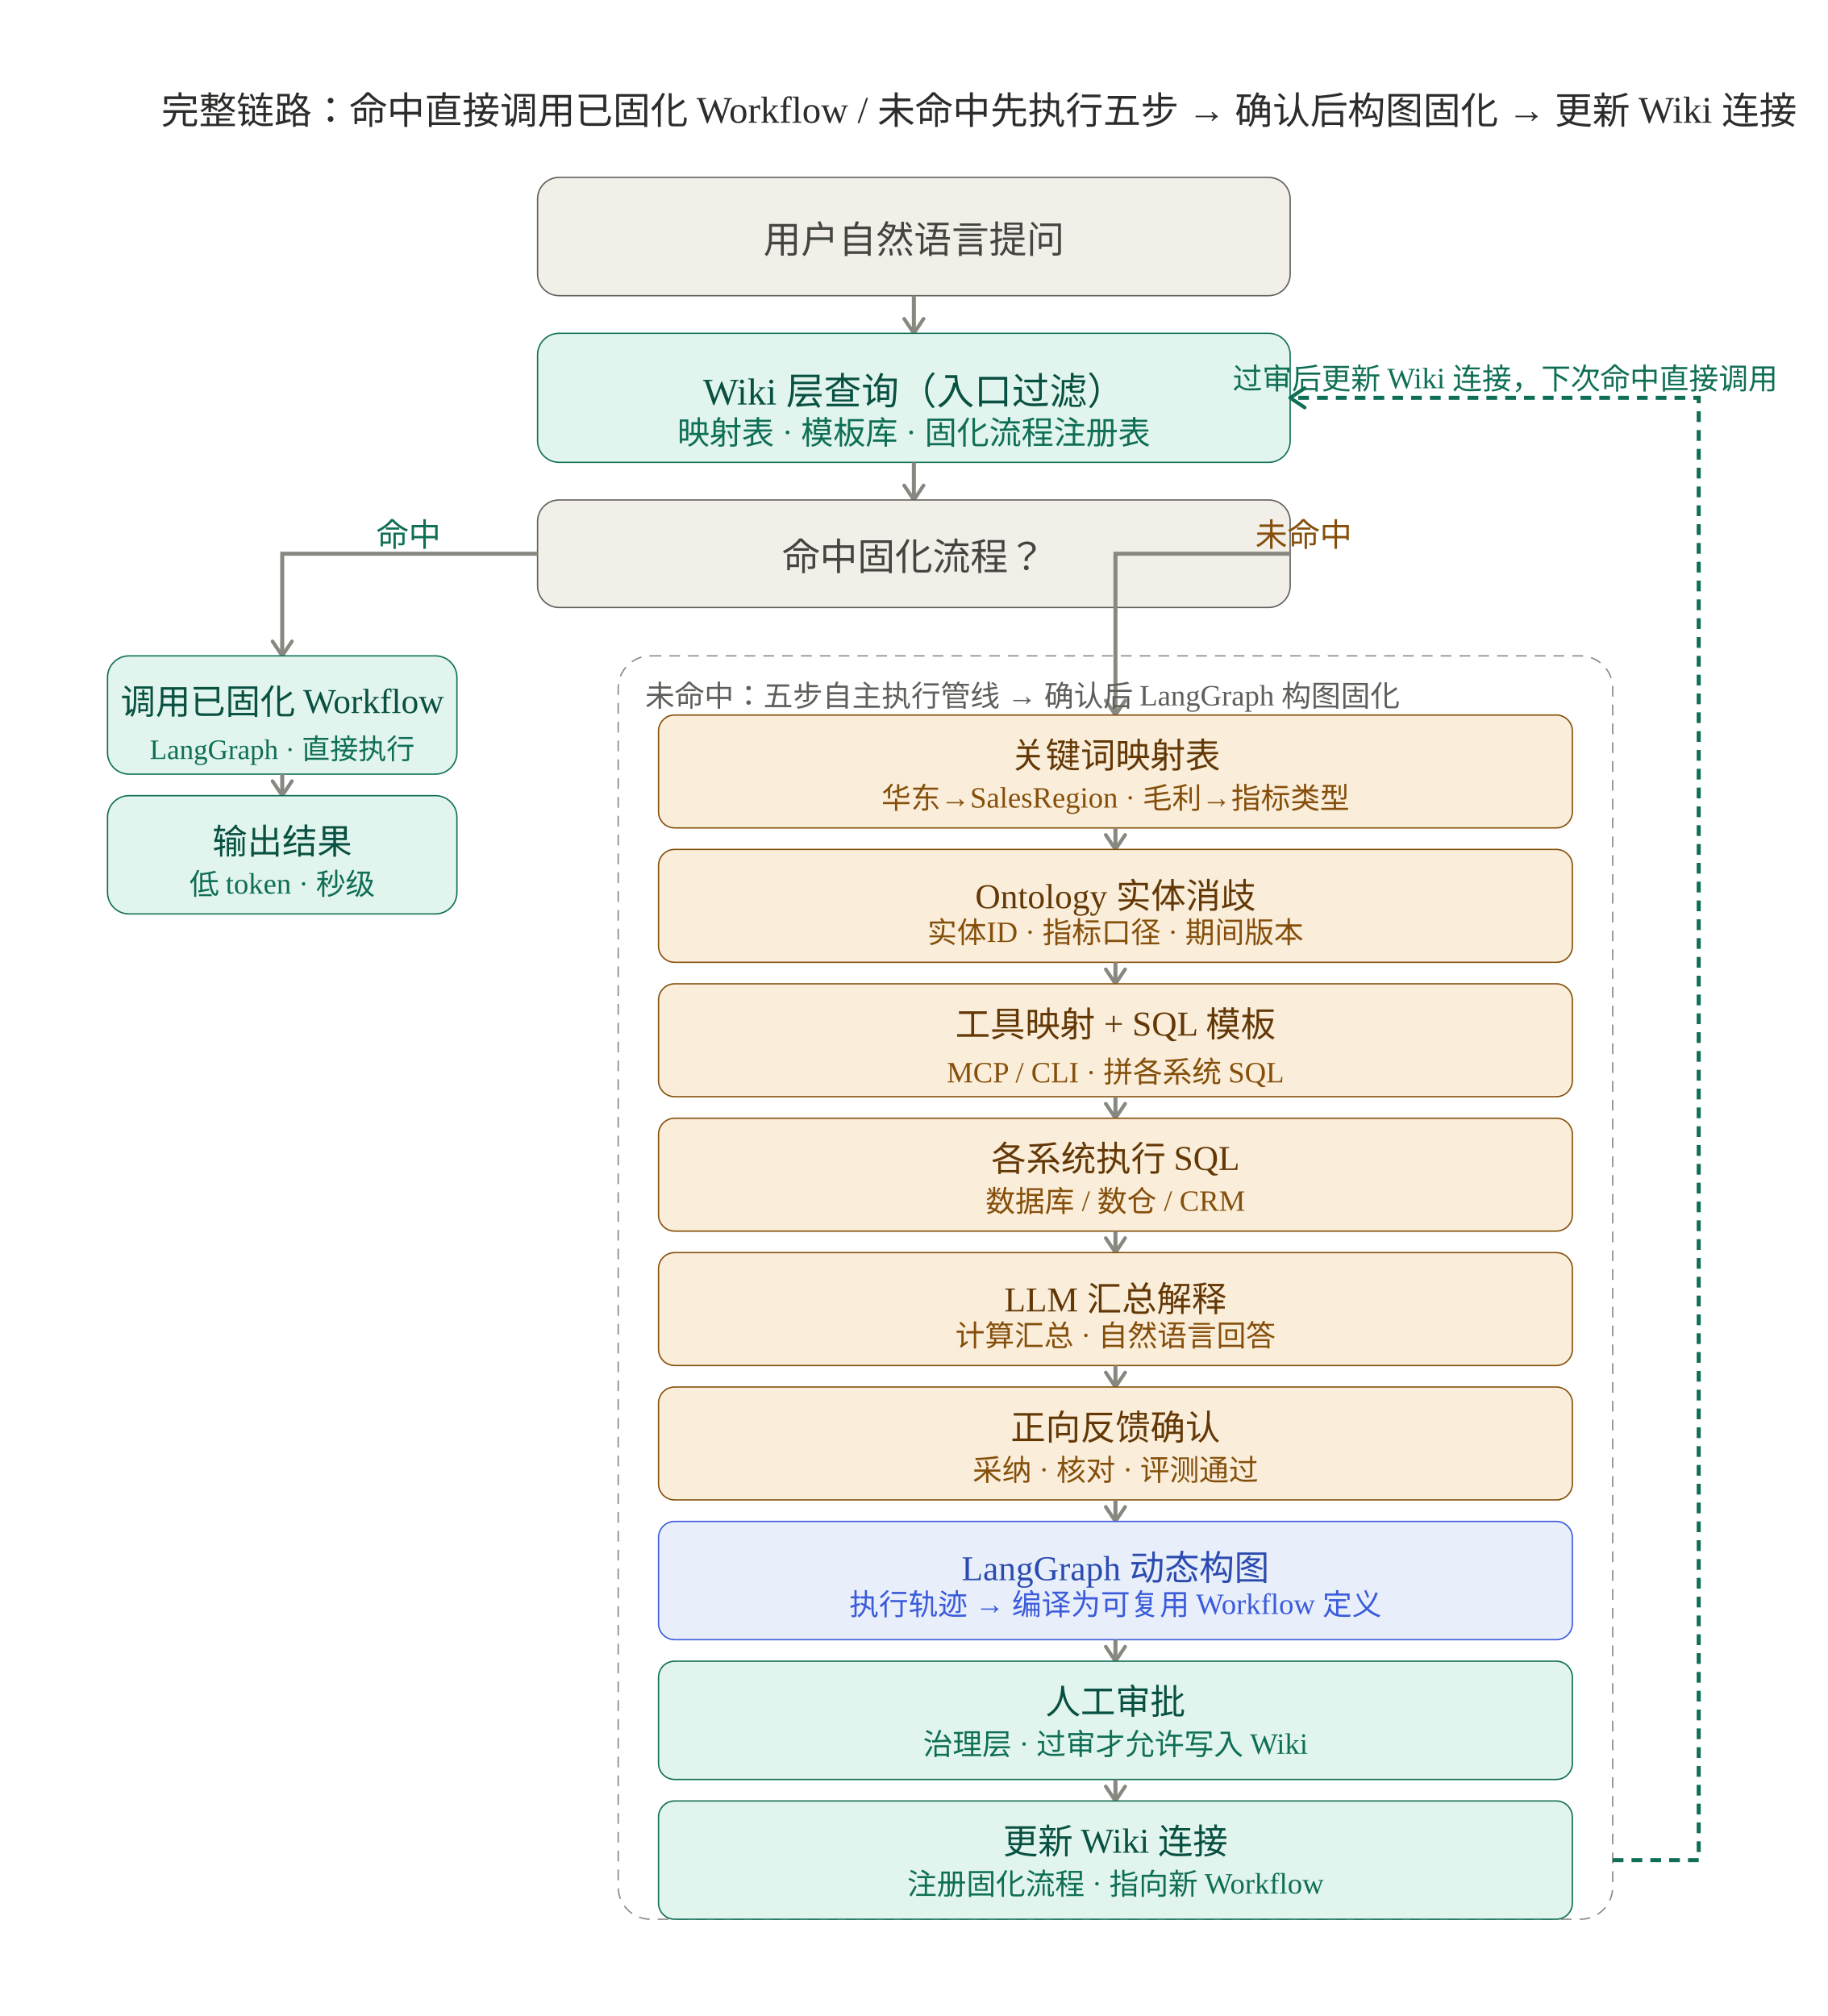
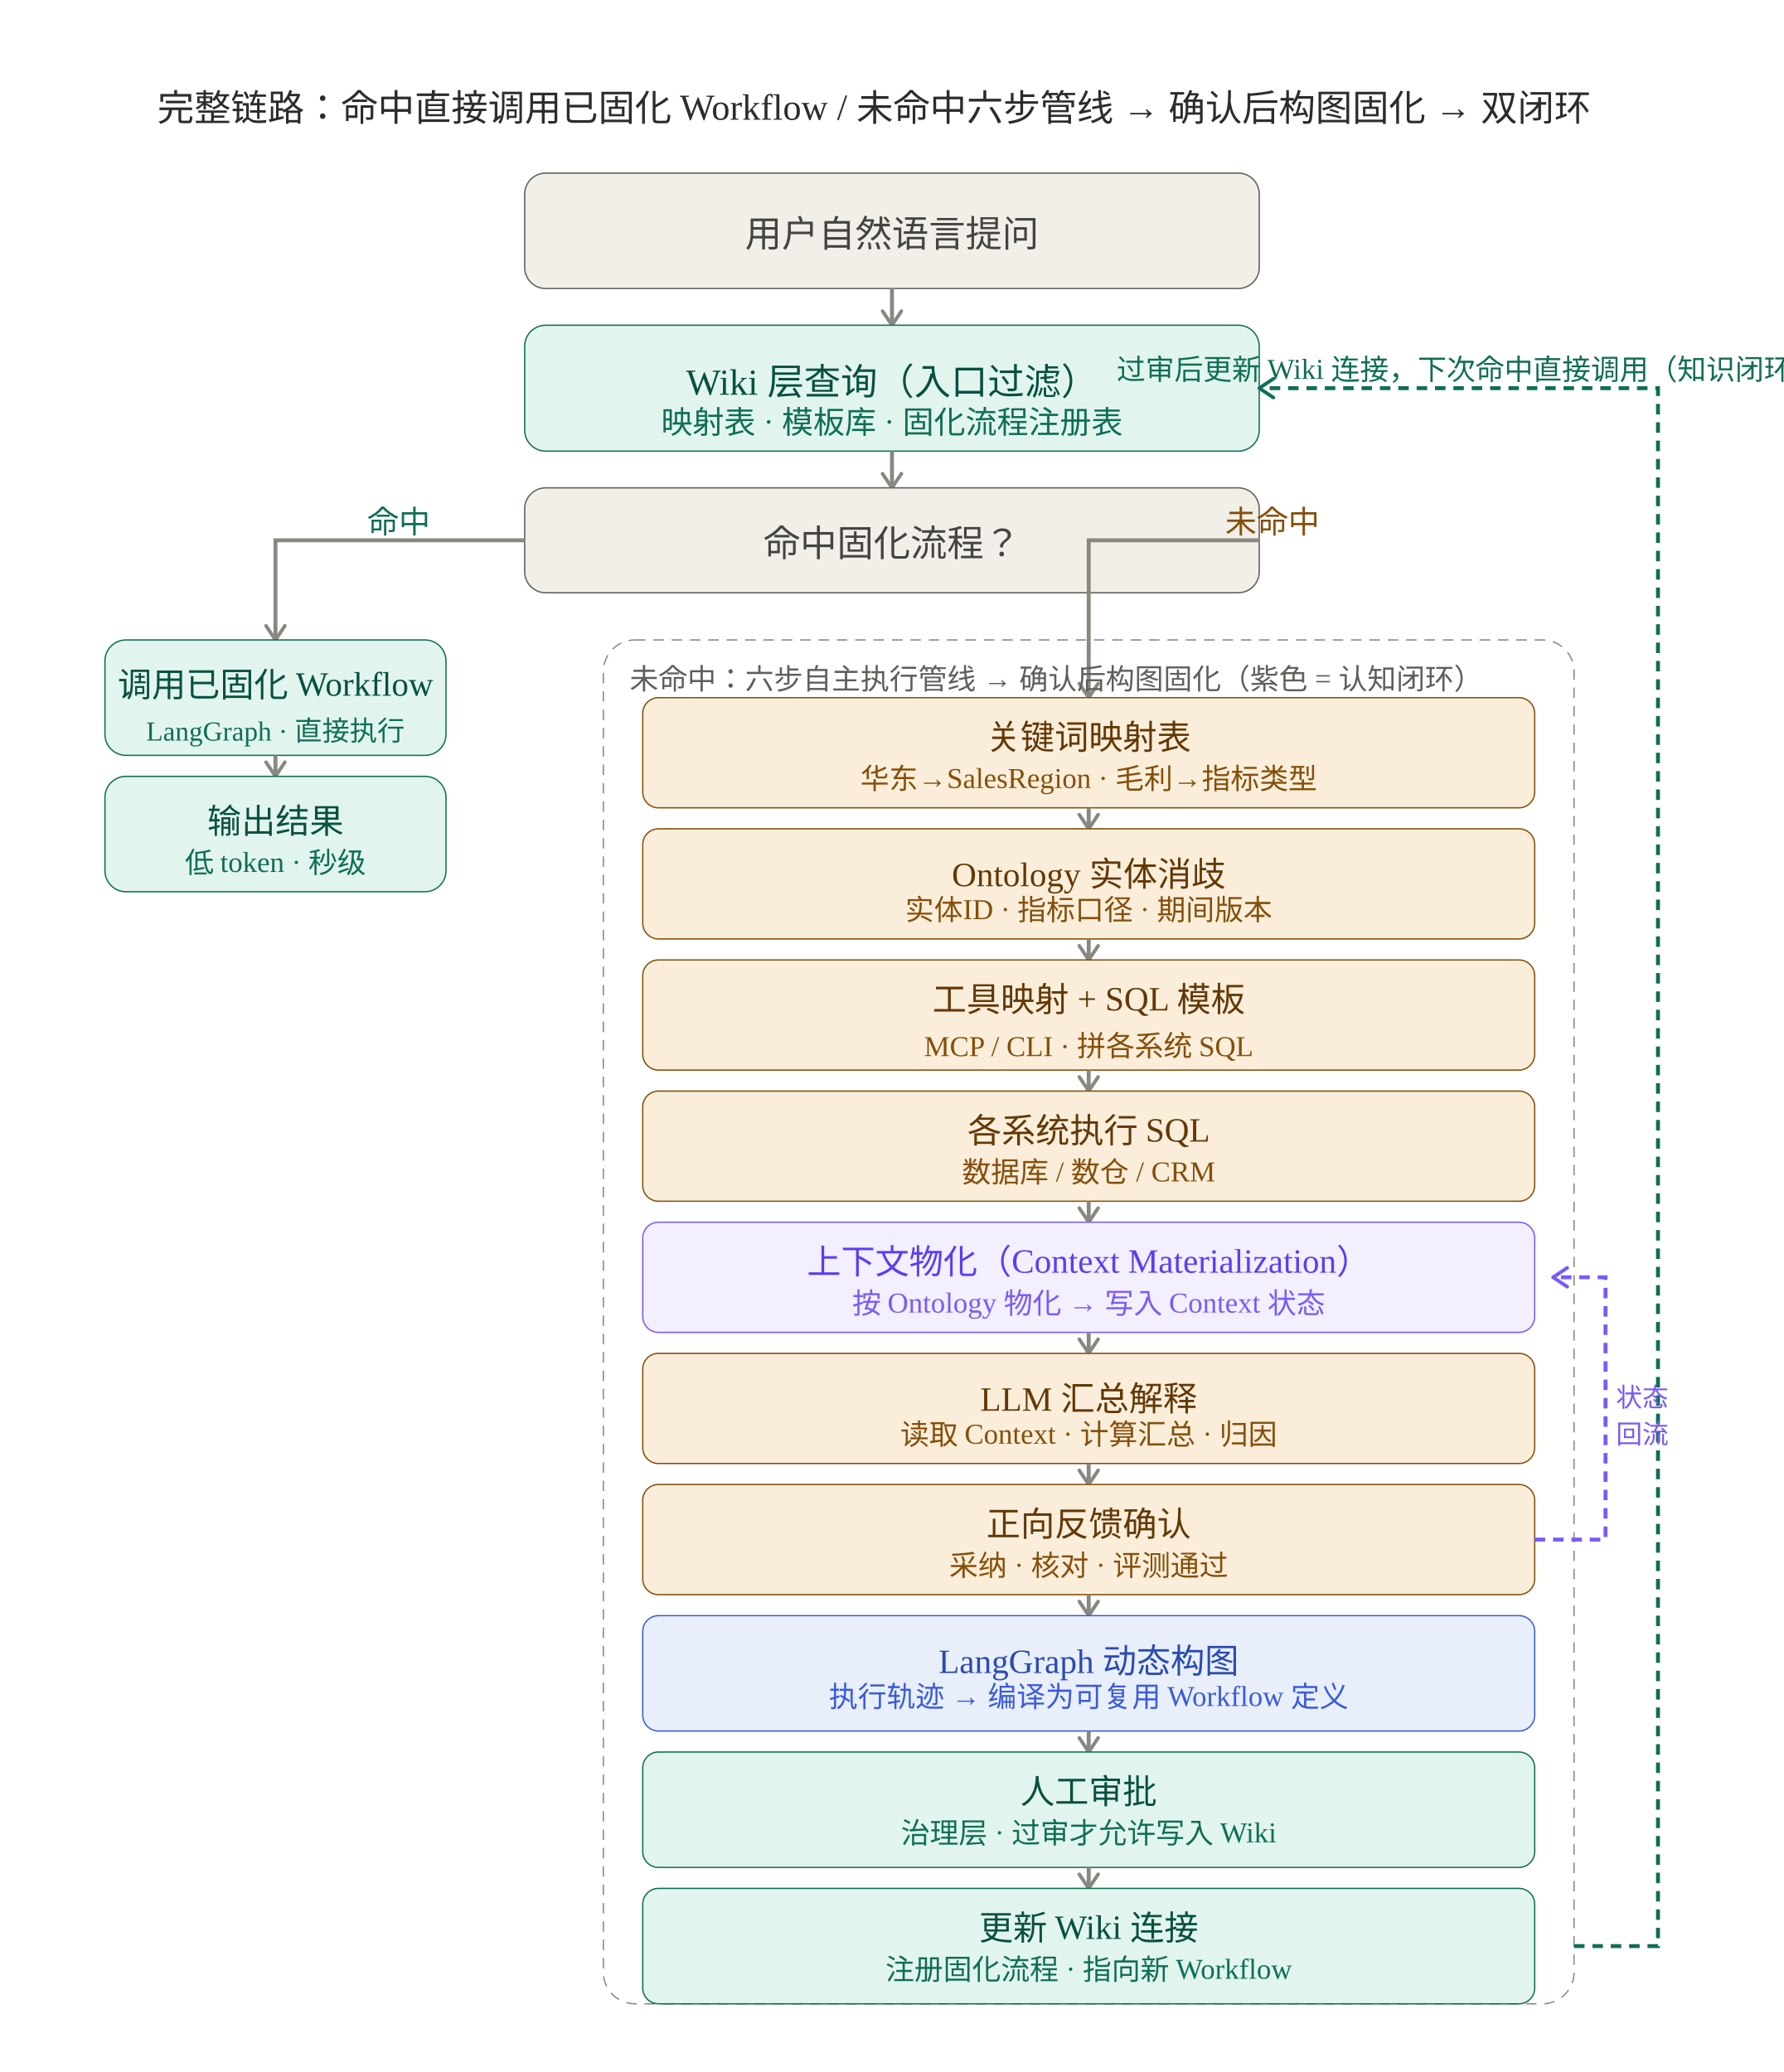
- <svg xmlns="http://www.w3.org/2000/svg" viewBox="0 0 680 750" width="100%" role="img">
+ <svg xmlns="http://www.w3.org/2000/svg" viewBox="0 0 680 790" width="100%" role="img">
  <defs>
    <marker id="arrow" viewBox="0 0 10 10" refX="8" refY="5" markerWidth="6" markerHeight="6" orient="auto-start-reverse">
      <path d="M2 1L8 5L2 9" fill="none" stroke="context-stroke" stroke-width="1.5" stroke-linecap="round" stroke-linejoin="round" />
    </marker>
  </defs>
-   <text x="60" y="40" font-size="14" font-weight="500" fill="#2C2C2A" dominant-baseline="central">完整链路：命中直接调用已固化 Workflow / 未命中先执行五步 → 确认后构图固化 → 更新 Wiki 连接</text>
+   <text x="60" y="40" font-size="14" font-weight="500" fill="#2C2C2A" dominant-baseline="central">完整链路：命中直接调用已固化 Workflow / 未命中六步管线 → 确认后构图固化 → 双闭环</text>
  <g>
    <rect x="200" y="66" width="280" height="44" rx="8" fill="#F1EFE8" stroke="#5F5E5A" stroke-width="0.5" />
    <text x="340" y="88" font-size="14" font-weight="500" fill="#444441" text-anchor="middle" dominant-baseline="central">用户自然语言提问</text>
  </g>
  <line x1="340" y1="110" x2="340" y2="124" stroke="#888780" stroke-width="1.5" marker-end="url(#arrow)" />
  <g>
    <rect x="200" y="124" width="280" height="48" rx="8" fill="#E1F5EE" stroke="#0F6E56" stroke-width="0.5" />
    <text x="340" y="142" font-size="14" font-weight="500" fill="#085041" text-anchor="middle" dominant-baseline="central">Wiki 层查询（入口过滤）</text>
    <text x="340" y="160" font-size="12" fill="#0F6E56" text-anchor="middle" dominant-baseline="central">映射表 · 模板库 · 固化流程注册表</text>
  </g>
  <line x1="340" y1="172" x2="340" y2="186" stroke="#888780" stroke-width="1.5" marker-end="url(#arrow)" />
  <g>
    <rect x="200" y="186" width="280" height="40" rx="8" fill="#F1EFE8" stroke="#5F5E5A" stroke-width="0.5" />
    <text x="340" y="206" font-size="14" font-weight="500" fill="#444441" text-anchor="middle" dominant-baseline="central">命中固化流程？</text>
  </g>
  <text x="152" y="198" font-size="12" fill="#0F6E56" text-anchor="middle" dominant-baseline="central">命中</text>
  <text x="485" y="198" font-size="12" fill="#854F0B" text-anchor="middle" dominant-baseline="central">未命中</text>
  <path d="M 200 206 L 105 206 L 105 244" fill="none" stroke="#888780" stroke-width="1.5" marker-end="url(#arrow)" />
  <path d="M 480 206 L 415 206 L 415 266" fill="none" stroke="#888780" stroke-width="1.5" marker-end="url(#arrow)" />
  <g>
    <rect x="40" y="244" width="130" height="44" rx="8" fill="#E1F5EE" stroke="#0F6E56" stroke-width="0.5" />
    <text x="105" y="260" font-size="13" font-weight="500" fill="#085041" text-anchor="middle" dominant-baseline="central">调用已固化 Workflow</text>
    <text x="105" y="276" font-size="10.5" fill="#0F6E56" text-anchor="middle" dominant-baseline="central">LangGraph · 直接执行</text>
  </g>
  <line x1="105" y1="288" x2="105" y2="296" stroke="#888780" stroke-width="1.5" marker-end="url(#arrow)" />
  <g>
    <rect x="40" y="296" width="130" height="44" rx="8" fill="#E1F5EE" stroke="#0F6E56" stroke-width="0.5" />
    <text x="105" y="312" font-size="13" font-weight="500" fill="#085041" text-anchor="middle" dominant-baseline="central">输出结果</text>
    <text x="105" y="328" font-size="11" fill="#0F6E56" text-anchor="middle" dominant-baseline="central">低 token · 秒级</text>
  </g>
  <g>
-     <rect x="230" y="244" width="370" height="470" rx="12" fill="none" stroke="#888780" stroke-width="0.5" stroke-dasharray="4 3" />
-     <text x="240" y="258" font-size="11" font-weight="500" fill="#5F5E5A" dominant-baseline="central">未命中：五步自主执行管线 → 确认后 LangGraph 构图固化</text>
+     <rect x="230" y="244" width="370" height="520" rx="12" fill="none" stroke="#888780" stroke-width="0.5" stroke-dasharray="4 3" />
+     <text x="240" y="258" font-size="11" font-weight="500" fill="#5F5E5A" dominant-baseline="central">未命中：六步自主执行管线 → 确认后构图固化（紫色 = 认知闭环）</text>
  </g>
  <g>
    <rect x="245" y="266" width="340" height="42" rx="6" fill="#FAEEDA" stroke="#854F0B" stroke-width="0.5" />
    <text x="415" y="280" font-size="13" font-weight="500" fill="#633806" text-anchor="middle" dominant-baseline="central">关键词映射表</text>
    <text x="415" y="296" font-size="11" fill="#854F0B" text-anchor="middle" dominant-baseline="central">华东→SalesRegion · 毛利→指标类型</text>
  </g>
  <line x1="415" y1="308" x2="415" y2="316" stroke="#888780" stroke-width="1.5" marker-end="url(#arrow)" />
  <g>
    <rect x="245" y="316" width="340" height="42" rx="6" fill="#FAEEDA" stroke="#854F0B" stroke-width="0.5" />
    <text x="415" y="330" font-size="13" font-weight="500" fill="#633806" text-anchor="middle" dominant-baseline="central">Ontology 实体消歧</text>
    <text x="415" y="346" font-size="11" fill="#854F0B" text-anchor="middle" dominant-baseline="central">实体ID · 指标口径 · 期间版本</text>
  </g>
  <line x1="415" y1="358" x2="415" y2="366" stroke="#888780" stroke-width="1.5" marker-end="url(#arrow)" />
  <g>
    <rect x="245" y="366" width="340" height="42" rx="6" fill="#FAEEDA" stroke="#854F0B" stroke-width="0.5" />
    <text x="415" y="380" font-size="13" font-weight="500" fill="#633806" text-anchor="middle" dominant-baseline="central">工具映射 + SQL 模板</text>
    <text x="415" y="396" font-size="11" fill="#854F0B" text-anchor="middle" dominant-baseline="central">MCP / CLI · 拼各系统 SQL</text>
  </g>
  <line x1="415" y1="408" x2="415" y2="416" stroke="#888780" stroke-width="1.5" marker-end="url(#arrow)" />
  <g>
    <rect x="245" y="416" width="340" height="42" rx="6" fill="#FAEEDA" stroke="#854F0B" stroke-width="0.5" />
    <text x="415" y="430" font-size="13" font-weight="500" fill="#633806" text-anchor="middle" dominant-baseline="central">各系统执行 SQL</text>
    <text x="415" y="446" font-size="11" fill="#854F0B" text-anchor="middle" dominant-baseline="central">数据库 / 数仓 / CRM</text>
  </g>
  <line x1="415" y1="458" x2="415" y2="466" stroke="#888780" stroke-width="1.5" marker-end="url(#arrow)" />
  <g>
-     <rect x="245" y="466" width="340" height="42" rx="6" fill="#FAEEDA" stroke="#854F0B" stroke-width="0.5" />
-     <text x="415" y="480" font-size="13" font-weight="500" fill="#633806" text-anchor="middle" dominant-baseline="central">LLM 汇总解释</text>
-     <text x="415" y="496" font-size="11" fill="#854F0B" text-anchor="middle" dominant-baseline="central">计算汇总 · 自然语言回答</text>
+     <rect x="245" y="466" width="340" height="42" rx="6" fill="#F3EFFF" stroke="#7A5AF8" stroke-width="0.5" />
+     <text x="415" y="480" font-size="13" font-weight="500" fill="#5B3DF5" text-anchor="middle" dominant-baseline="central">上下文物化（Context Materialization）</text>
+     <text x="415" y="496" font-size="11" fill="#7A5AF8" text-anchor="middle" dominant-baseline="central">按 Ontology 物化 → 写入 Context 状态</text>
  </g>
  <line x1="415" y1="508" x2="415" y2="516" stroke="#888780" stroke-width="1.5" marker-end="url(#arrow)" />
  <g>
    <rect x="245" y="516" width="340" height="42" rx="6" fill="#FAEEDA" stroke="#854F0B" stroke-width="0.5" />
-     <text x="415" y="530" font-size="13" font-weight="500" fill="#633806" text-anchor="middle" dominant-baseline="central">正向反馈确认</text>
-     <text x="415" y="546" font-size="11" fill="#854F0B" text-anchor="middle" dominant-baseline="central">采纳 · 核对 · 评测通过</text>
+     <text x="415" y="530" font-size="13" font-weight="500" fill="#633806" text-anchor="middle" dominant-baseline="central">LLM 汇总解释</text>
+     <text x="415" y="546" font-size="11" fill="#854F0B" text-anchor="middle" dominant-baseline="central">读取 Context · 计算汇总 · 归因</text>
  </g>
  <line x1="415" y1="558" x2="415" y2="566" stroke="#888780" stroke-width="1.5" marker-end="url(#arrow)" />
  <g>
-     <rect x="245" y="566" width="340" height="44" rx="6" fill="#E8EFFA" stroke="#3B5BDB" stroke-width="0.5" />
-     <text x="415" y="580" font-size="13" font-weight="500" fill="#2B4BB0" text-anchor="middle" dominant-baseline="central">LangGraph 动态构图</text>
-     <text x="415" y="596" font-size="11" fill="#3B5BDB" text-anchor="middle" dominant-baseline="central">执行轨迹 → 编译为可复用 Workflow 定义</text>
+     <rect x="245" y="566" width="340" height="42" rx="6" fill="#FAEEDA" stroke="#854F0B" stroke-width="0.5" />
+     <text x="415" y="580" font-size="13" font-weight="500" fill="#633806" text-anchor="middle" dominant-baseline="central">正向反馈确认</text>
+     <text x="415" y="596" font-size="11" fill="#854F0B" text-anchor="middle" dominant-baseline="central">采纳 · 核对 · 评测通过</text>
  </g>
-   <line x1="415" y1="610" x2="415" y2="618" stroke="#888780" stroke-width="1.5" marker-end="url(#arrow)" />
+   <line x1="415" y1="608" x2="415" y2="616" stroke="#888780" stroke-width="1.5" marker-end="url(#arrow)" />
  <g>
-     <rect x="245" y="618" width="340" height="44" rx="6" fill="#E1F5EE" stroke="#0F6E56" stroke-width="0.5" />
-     <text x="415" y="632" font-size="13" font-weight="500" fill="#085041" text-anchor="middle" dominant-baseline="central">人工审批</text>
-     <text x="415" y="648" font-size="11" fill="#0F6E56" text-anchor="middle" dominant-baseline="central">治理层 · 过审才允许写入 Wiki</text>
+     <rect x="245" y="616" width="340" height="44" rx="6" fill="#E8EFFA" stroke="#3B5BDB" stroke-width="0.5" />
+     <text x="415" y="630" font-size="13" font-weight="500" fill="#2B4BB0" text-anchor="middle" dominant-baseline="central">LangGraph 动态构图</text>
+     <text x="415" y="646" font-size="11" fill="#3B5BDB" text-anchor="middle" dominant-baseline="central">执行轨迹 → 编译为可复用 Workflow 定义</text>
  </g>
-   <line x1="415" y1="662" x2="415" y2="670" stroke="#888780" stroke-width="1.5" marker-end="url(#arrow)" />
+   <line x1="415" y1="660" x2="415" y2="668" stroke="#888780" stroke-width="1.5" marker-end="url(#arrow)" />
  <g>
-     <rect x="245" y="670" width="340" height="44" rx="6" fill="#E1F5EE" stroke="#0F6E56" stroke-width="0.5" />
-     <text x="415" y="684" font-size="13" font-weight="500" fill="#085041" text-anchor="middle" dominant-baseline="central">更新 Wiki 连接</text>
-     <text x="415" y="700" font-size="11" fill="#0F6E56" text-anchor="middle" dominant-baseline="central">注册固化流程 · 指向新 Workflow</text>
+     <rect x="245" y="668" width="340" height="44" rx="6" fill="#E1F5EE" stroke="#0F6E56" stroke-width="0.5" />
+     <text x="415" y="682" font-size="13" font-weight="500" fill="#085041" text-anchor="middle" dominant-baseline="central">人工审批</text>
+     <text x="415" y="698" font-size="11" fill="#0F6E56" text-anchor="middle" dominant-baseline="central">治理层 · 过审才允许写入 Wiki</text>
  </g>
-   <path d="M 600 692 L 632 692 L 632 148 L 480 148" fill="none" stroke="#0F6E56" stroke-width="1.5" stroke-dasharray="4 3" marker-end="url(#arrow)" />
-   <text x="560" y="140" font-size="11" fill="#0F6E56" text-anchor="middle" dominant-baseline="central">过审后更新 Wiki 连接，下次命中直接调用</text>
+   <line x1="415" y1="712" x2="415" y2="720" stroke="#888780" stroke-width="1.5" marker-end="url(#arrow)" />
+   <g>
+     <rect x="245" y="720" width="340" height="44" rx="6" fill="#E1F5EE" stroke="#0F6E56" stroke-width="0.5" />
+     <text x="415" y="734" font-size="13" font-weight="500" fill="#085041" text-anchor="middle" dominant-baseline="central">更新 Wiki 连接</text>
+     <text x="415" y="750" font-size="11" fill="#0F6E56" text-anchor="middle" dominant-baseline="central">注册固化流程 · 指向新 Workflow</text>
+   </g>
+   <path d="M 600 742 L 632 742 L 632 148 L 480 148" fill="none" stroke="#0F6E56" stroke-width="1.5" stroke-dasharray="4 3" marker-end="url(#arrow)" />
+   <text x="560" y="140" font-size="11" fill="#0F6E56" text-anchor="middle" dominant-baseline="central">过审后更新 Wiki 连接，下次命中直接调用（知识闭环）</text>
+   <path d="M 585 587 L 612 587 L 612 487 L 592 487" fill="none" stroke="#7A5AF8" stroke-width="1.5" stroke-dasharray="4 3" marker-end="url(#arrow)" />
+   <text x="616" y="532" font-size="10" fill="#7A5AF8" dominant-baseline="central">状态</text>
+   <text x="616" y="546" font-size="10" fill="#7A5AF8" dominant-baseline="central">回流</text>
</svg>
